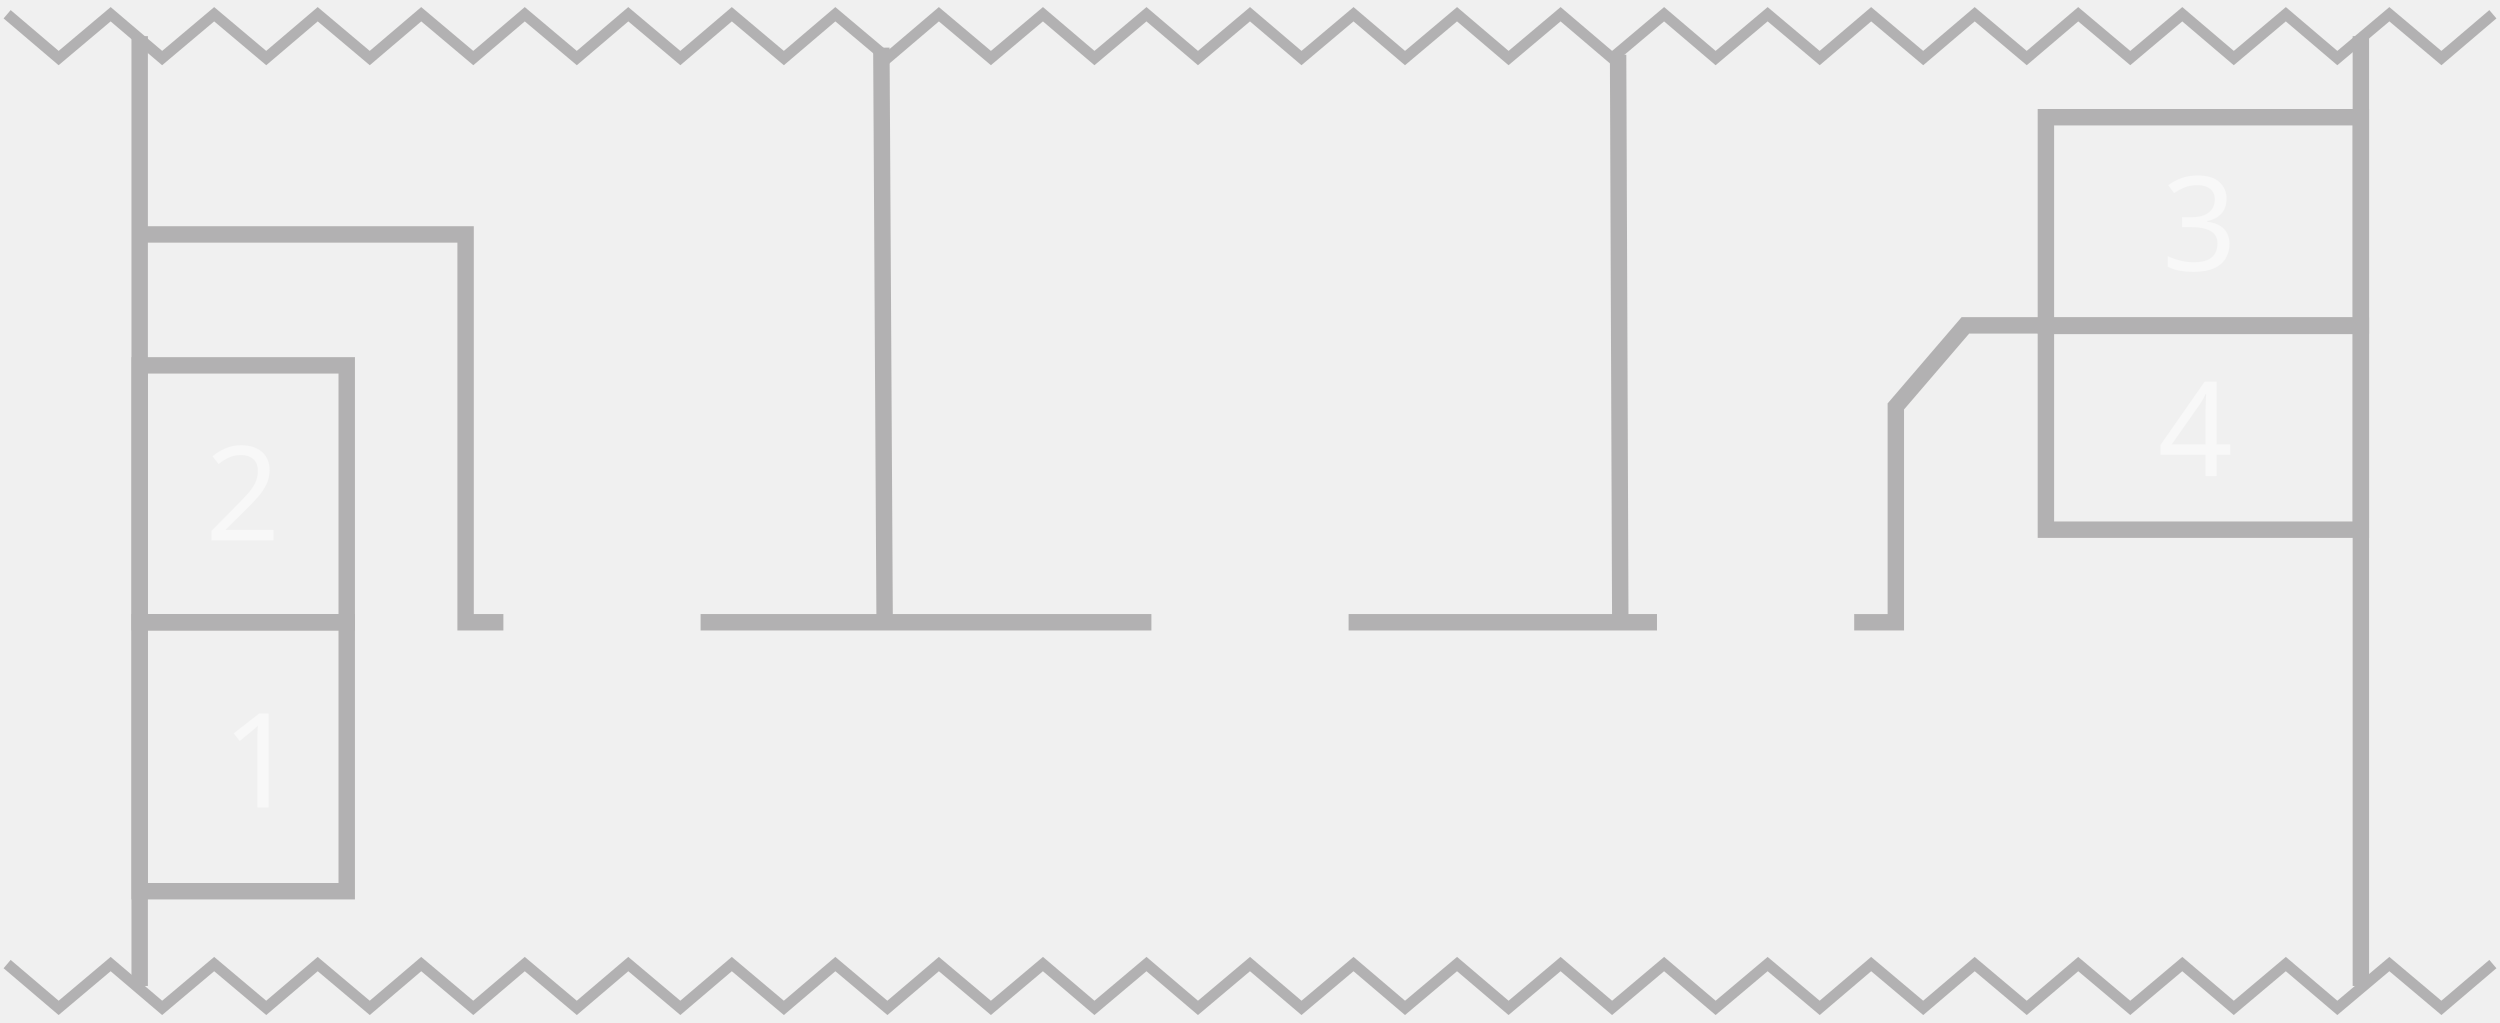
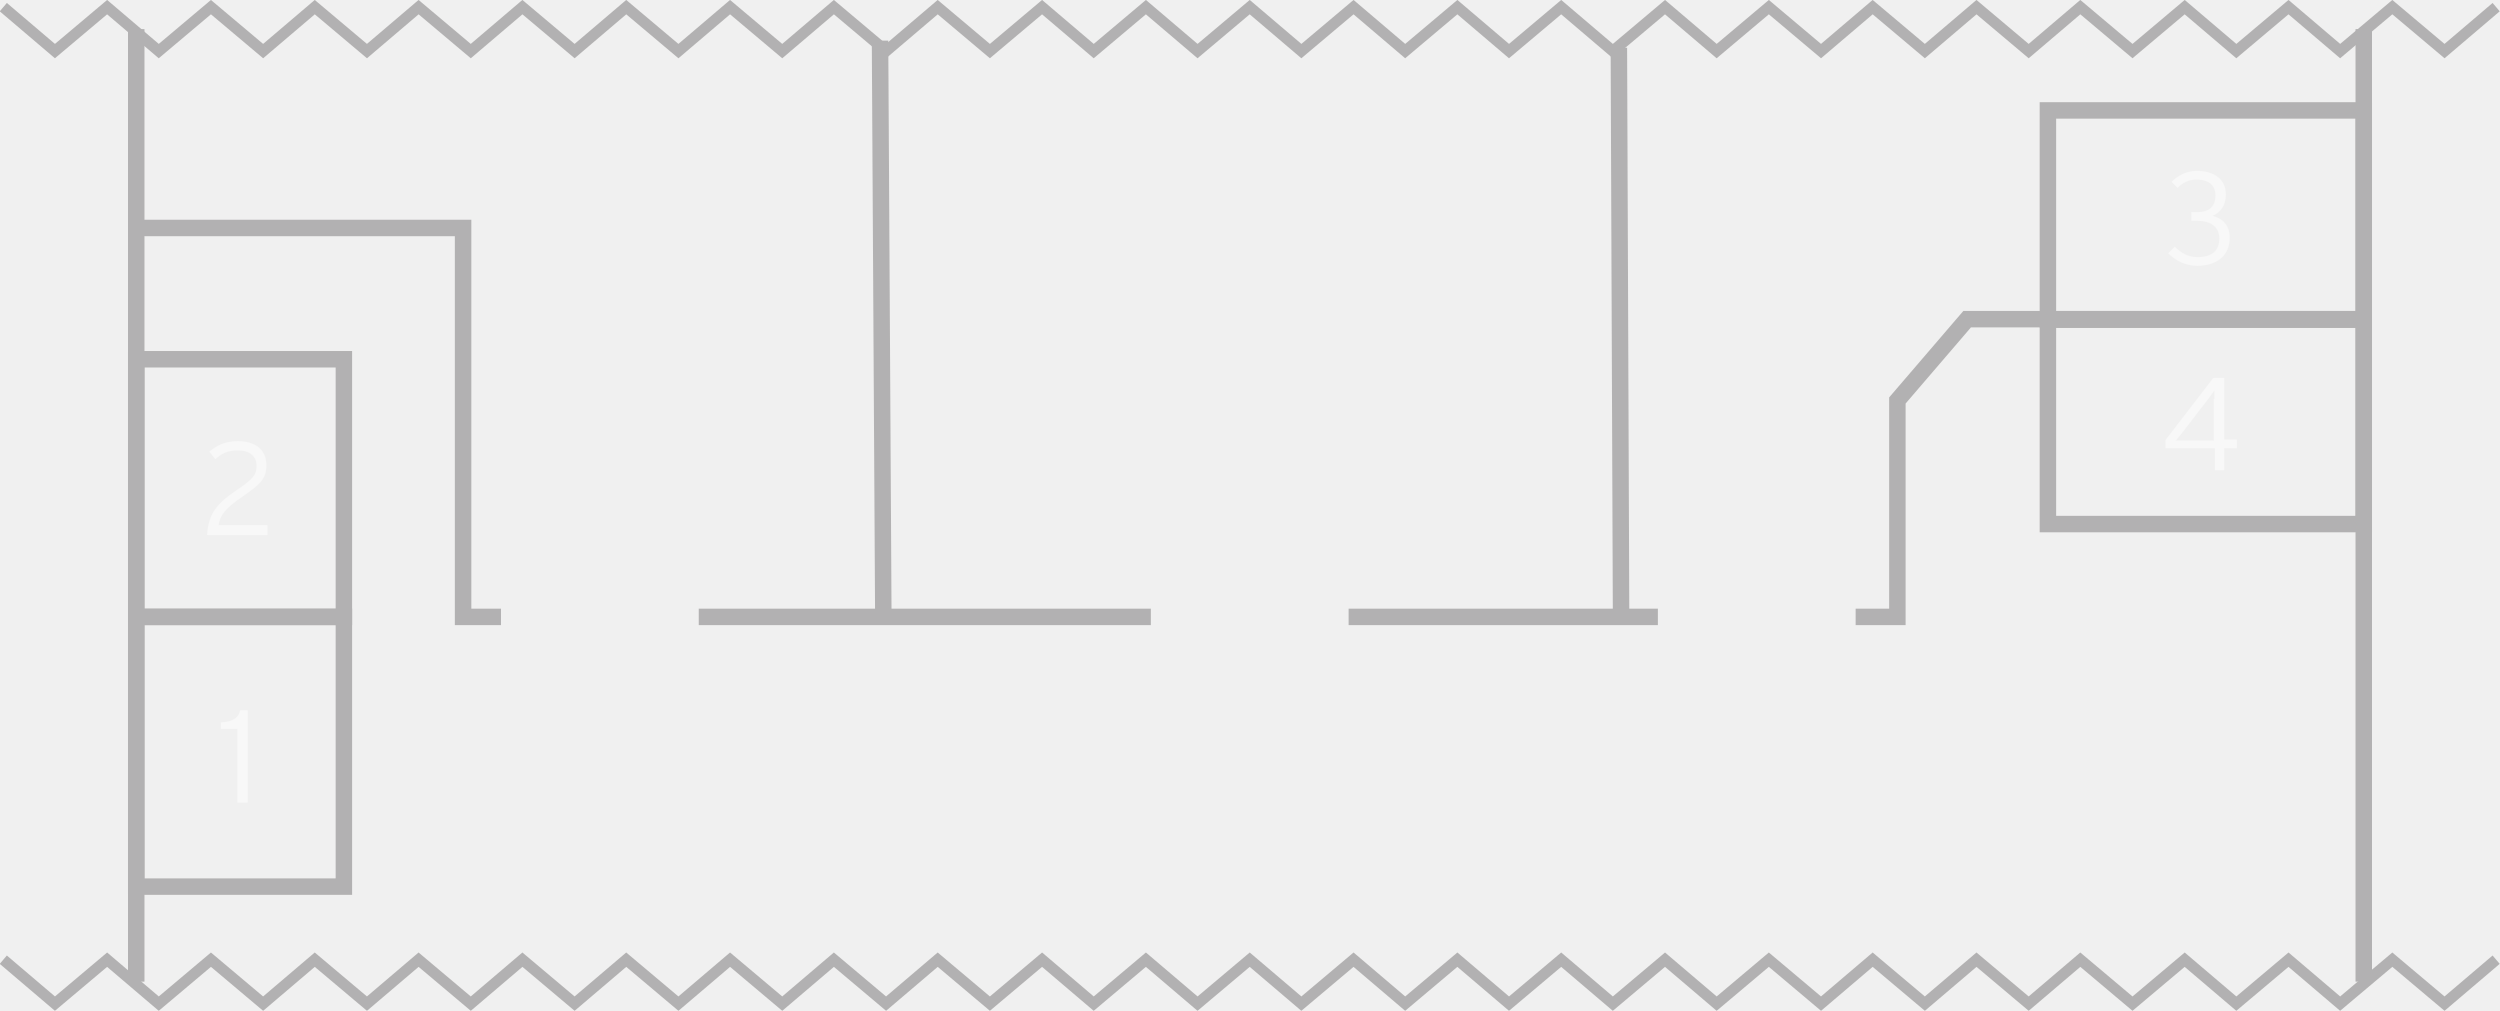
- <svg xmlns="http://www.w3.org/2000/svg" version="1.1" id="Layer_1" x="0px" y="0px" viewBox="-77 303.3 456.4 186.7" style="enable-background:new -77 303.3 456.4 186.7;" xml:space="preserve">
+ <svg xmlns="http://www.w3.org/2000/svg" version="1.1" id="Layer_1" x="0px" y="0px" viewBox="-230.3 911.2 455.1 184" style="enable-background:new -230.3 911.2 455.1 184;" xml:space="preserve">
  <style type="text/css">
- 	.st0{opacity:0.5;fill:#FFFFFF;enable-background:new    ;}
- 	.st1{font-family:'Interstate-Light';}
- 	.st2{font-size:24px;}
- 	.st3{opacity:0.5;}
- 	.st4{fill:#FFFFFF;}
- 	.st5{opacity:0.3;}
- 	.st6{fill:none;stroke:#231F20;stroke-width:2;stroke-miterlimit:10;}
- 	.st7{fill:none;stroke:#231F20;stroke-width:3;stroke-miterlimit:10;}
+ 	.st0{opacity:0.5;enable-background:new    ;}
+ 	.st1{fill:#FFFFFF;}
+ 	.st2{opacity:0.5;}
+ 	.st3{enable-background:new    ;}
+ 	.st4{opacity:0.3;}
+ 	.st5{fill:none;stroke:#231F20;stroke-width:2;stroke-miterlimit:10;}
+ 	.st6{fill:none;stroke:#231F20;stroke-width:3;stroke-miterlimit:10;}
</style>
-   <text transform="matrix(1 0 0 1 -36.4755 450.7054)" class="st0 st1 st2">1</text>
-   <g class="st3">
-     <text transform="matrix(1 0 0 1 317.6575 352.704)" class="st4 st1 st2">3</text>
+   <g class="st0">
+     <path class="st1" d="M-187.1,1057.3v-13.4h-3v-1.2c1.8-0.1,3.2-0.6,3.5-2.2h1.4v16.8H-187.1z" />
  </g>
-   <g class="st3">
-     <text transform="matrix(1 0 0 1 -39.5587 401.9561)" class="st4 st1 st2">2</text>
+   <g class="st2">
+     <g class="st3">
+       <path class="st1" d="M169.6,959.6c-2.1,0-4.1-1.1-5.2-2.3l1.2-1.2c1.1,1.1,2.4,1.9,4.1,1.9c2.7,0,4-1.2,4-3.4c0-2.1-1.6-3.2-4-3.2    h-1.1v-1.6h1.2c2.2,0,3.2-1.2,3.2-3c0-1.6-0.9-2.9-3.5-2.9c-1.4,0-2.5,0.6-3.4,1.5l-1.1-1.1c1-1,2.6-2,4.6-2c3,0,5.3,1.4,5.3,4.3    c0,2-0.9,3.2-2.4,3.9c1.6,0.4,3.1,1.5,3.1,4C175.6,957.7,173.3,959.6,169.6,959.6z" />
+     </g>
  </g>
-   <g class="st3">
-     <text transform="matrix(1 0 0 1 316.9137 390.2076)" class="st4 st1 st2">4</text>
+   <g class="st2">
+     <g class="st3">
+       <path class="st1" d="M-192.6,1008.6c0.2-4.2,2.2-6,5.4-8.2c3-2,3.6-2.8,3.6-4.4c0-1.7-1.2-2.8-3.4-2.8c-1.9,0-3,0.6-4.1,1.6    l-1.1-1.4c1.4-1.1,2.8-1.9,5.2-1.9c3,0,5.2,1.4,5.2,4.4c0,2.5-1.2,3.5-4.2,5.6c-3.4,2.3-4.2,3.5-4.5,5.3h8.9v1.8L-192.6,1008.6    L-192.6,1008.6z" />
+     </g>
  </g>
-   <g class="st5">
+   <g class="st2">
+     <g class="st3">
+       <path class="st1" d="M174.6,992.8v4h-1.7v-4h-9v-1.5l8.7-11.3h2v11.2h2.3v1.6H174.6z M172.8,983.8v-1.5c-0.5,0.7-1.5,2.1-2.4,3.2    l-2.3,3c-0.7,0.9-1.7,2.2-2.3,2.9h1.5h5.4v-7.6H172.8z" />
+     </g>
+   </g>
+   <g class="st4">
    <g>
-       <polyline class="st6" points="-75.7,305.9 -66.3,313.9 -56.8,305.9 -47.4,313.9 -37.9,305.9 -28.4,313.9 -19,305.9 -9.5,313.9     -0.1,305.9 9.4,313.9 18.8,305.9 28.3,313.9 37.7,305.9 47.2,313.9 56.6,305.9 66.1,313.9 75.5,305.9 85,313.9 94.4,305.9     103.9,313.9 113.4,305.9 122.8,313.9 132.3,305.9 141.7,313.9 151.2,305.9 160.6,313.9 170.1,305.9 179.5,313.9 189,305.9     198.4,313.9 207.9,305.9 217.3,313.9 226.8,305.9 236.2,313.9 245.7,305.9 255.2,313.9 264.6,305.9 274.1,313.9 283.5,305.9     293,313.9 302.4,305.9 311.9,313.9 321.4,305.9 330.8,313.9 340.3,305.9 349.7,313.9 359.2,305.9 368.7,313.9 378.1,305.9   " />
+       <polyline class="st5" points="-229.7,912.5 -220.3,920.5 -210.8,912.5 -201.4,920.5 -191.9,912.5 -182.4,920.5 -173,912.5     -163.5,920.5 -154.1,912.5 -144.6,920.5 -135.2,912.5 -125.7,920.5 -116.3,912.5 -106.8,920.5 -97.4,912.5 -87.9,920.5     -78.5,912.5 -69,920.5 -59.6,912.5 -50.1,920.5 -40.6,912.5 -31.2,920.5 -21.7,912.5 -12.3,920.5 -2.8,912.5 6.6,920.5     16.1,912.5 25.5,920.5 35,912.5 44.4,920.5 53.9,912.5 63.3,920.5 72.8,912.5 82.2,920.5 91.7,912.5 101.2,920.5 110.6,912.5     120.1,920.5 129.5,912.5 139,920.5 148.4,912.5 157.9,920.5 167.4,912.5 176.8,920.5 186.3,912.5 195.7,920.5 205.2,912.5     214.7,920.5 224.1,912.5   " />
    </g>
    <g>
-       <polyline class="st6" points="-75.7,479.3 -66.3,487.3 -56.8,479.3 -47.4,487.3 -37.9,479.3 -28.4,487.3 -19,479.3 -9.5,487.3     -0.1,479.3 9.4,487.3 18.8,479.3 28.3,487.3 37.7,479.3 47.2,487.3 56.6,479.3 66.1,487.3 75.5,479.3 85,487.3 94.4,479.3     103.9,487.3 113.4,479.3 122.8,487.3 132.3,479.3 141.7,487.3 151.2,479.3 160.6,487.3 170.1,479.3 179.5,487.3 189,479.3     198.4,487.3 207.9,479.3 217.3,487.3 226.8,479.3 236.2,487.3 245.7,479.3 255.2,487.3 264.6,479.3 274.1,487.3 283.5,479.3     293,487.3 302.4,479.3 311.9,487.3 321.4,479.3 330.8,487.3 340.3,479.3 349.7,487.3 359.2,479.3 368.7,487.3 378.1,479.3   " />
+       <polyline class="st5" points="-229.7,1085.9 -220.3,1093.9 -210.8,1085.9 -201.4,1093.9 -191.9,1085.9 -182.4,1093.9 -173,1085.9     -163.5,1093.9 -154.1,1085.9 -144.6,1093.9 -135.2,1085.9 -125.7,1093.9 -116.3,1085.9 -106.8,1093.9 -97.4,1085.9 -87.9,1093.9     -78.5,1085.9 -69,1093.9 -59.6,1085.9 -50.1,1093.9 -40.6,1085.9 -31.2,1093.9 -21.7,1085.9 -12.3,1093.9 -2.8,1085.9 6.6,1093.9     16.1,1085.9 25.5,1093.9 35,1085.9 44.4,1093.9 53.9,1085.9 63.3,1093.9 72.8,1085.9 82.2,1093.9 91.7,1085.9 101.2,1093.9     110.6,1085.9 120.1,1093.9 129.5,1085.9 139,1093.9 148.4,1085.9 157.9,1093.9 167.4,1085.9 176.8,1093.9 186.3,1085.9     195.7,1093.9 205.2,1085.9 214.7,1093.9 224.1,1085.9   " />
    </g>
    <g>
-       <rect x="-51.5" y="416.9" class="st7" width="37.8" height="49.1" />
-       <rect x="-51.5" y="370" class="st7" width="37.8" height="46.9" />
-       <rect x="296.5" y="324.7" class="st7" width="57.5" height="38" />
-       <rect x="296.5" y="362.8" class="st7" width="57.5" height="37.2" />
-       <polyline class="st7" points="83.9,312 84.5,416.9 83.9,312   " />
-       <polyline class="st7" points="218.4,313.3 218.8,416.9 218.4,313.3   " />
-       <line class="st7" x1="354" y1="483.3" x2="354" y2="309.9" />
-       <line class="st7" x1="-51.5" y1="309.9" x2="-51.5" y2="483.3" />
+       <rect x="-205.5" y="1023.5" class="st6" width="37.8" height="49.1" />
+       <rect x="-205.5" y="976.6" class="st6" width="37.8" height="46.9" />
+       <rect x="142.5" y="931.3" class="st6" width="57.5" height="38" />
+       <rect x="142.5" y="969.4" class="st6" width="57.5" height="37.2" />
+       <polyline class="st6" points="-70.1,918.6 -69.5,1023.5 -70.1,918.6   " />
+       <polyline class="st6" points="64.4,919.9 64.8,1023.5 64.4,919.9   " />
+       <line class="st6" x1="200" y1="1089.9" x2="200" y2="916.5" />
+       <line class="st6" x1="-205.5" y1="916.5" x2="-205.5" y2="1089.9" />
      <g>
-         <polyline class="st7" points="296.5,362.7 281.8,362.7 269.1,377.5 269.1,416.9 261.5,416.9    " />
-         <polyline class="st7" points="225.5,416.9 218.5,416.9 169.2,416.9    " />
-         <polyline class="st7" points="133.2,416.9 84.3,416.9 50.9,416.9    " />
-         <polyline class="st7" points="14.9,416.9 8,416.9 8,346.1 -51.5,346.1    " />
+         <polyline class="st6" points="142.5,969.3 127.8,969.3 115.1,984.1 115.1,1023.5 107.5,1023.5    " />
+         <polyline class="st6" points="71.5,1023.5 64.5,1023.5 15.2,1023.5    " />
+         <polyline class="st6" points="-20.8,1023.5 -69.7,1023.5 -103.1,1023.5    " />
+         <polyline class="st6" points="-139.1,1023.5 -146,1023.5 -146,952.7 -205.5,952.7    " />
      </g>
    </g>
  </g>
</svg>
